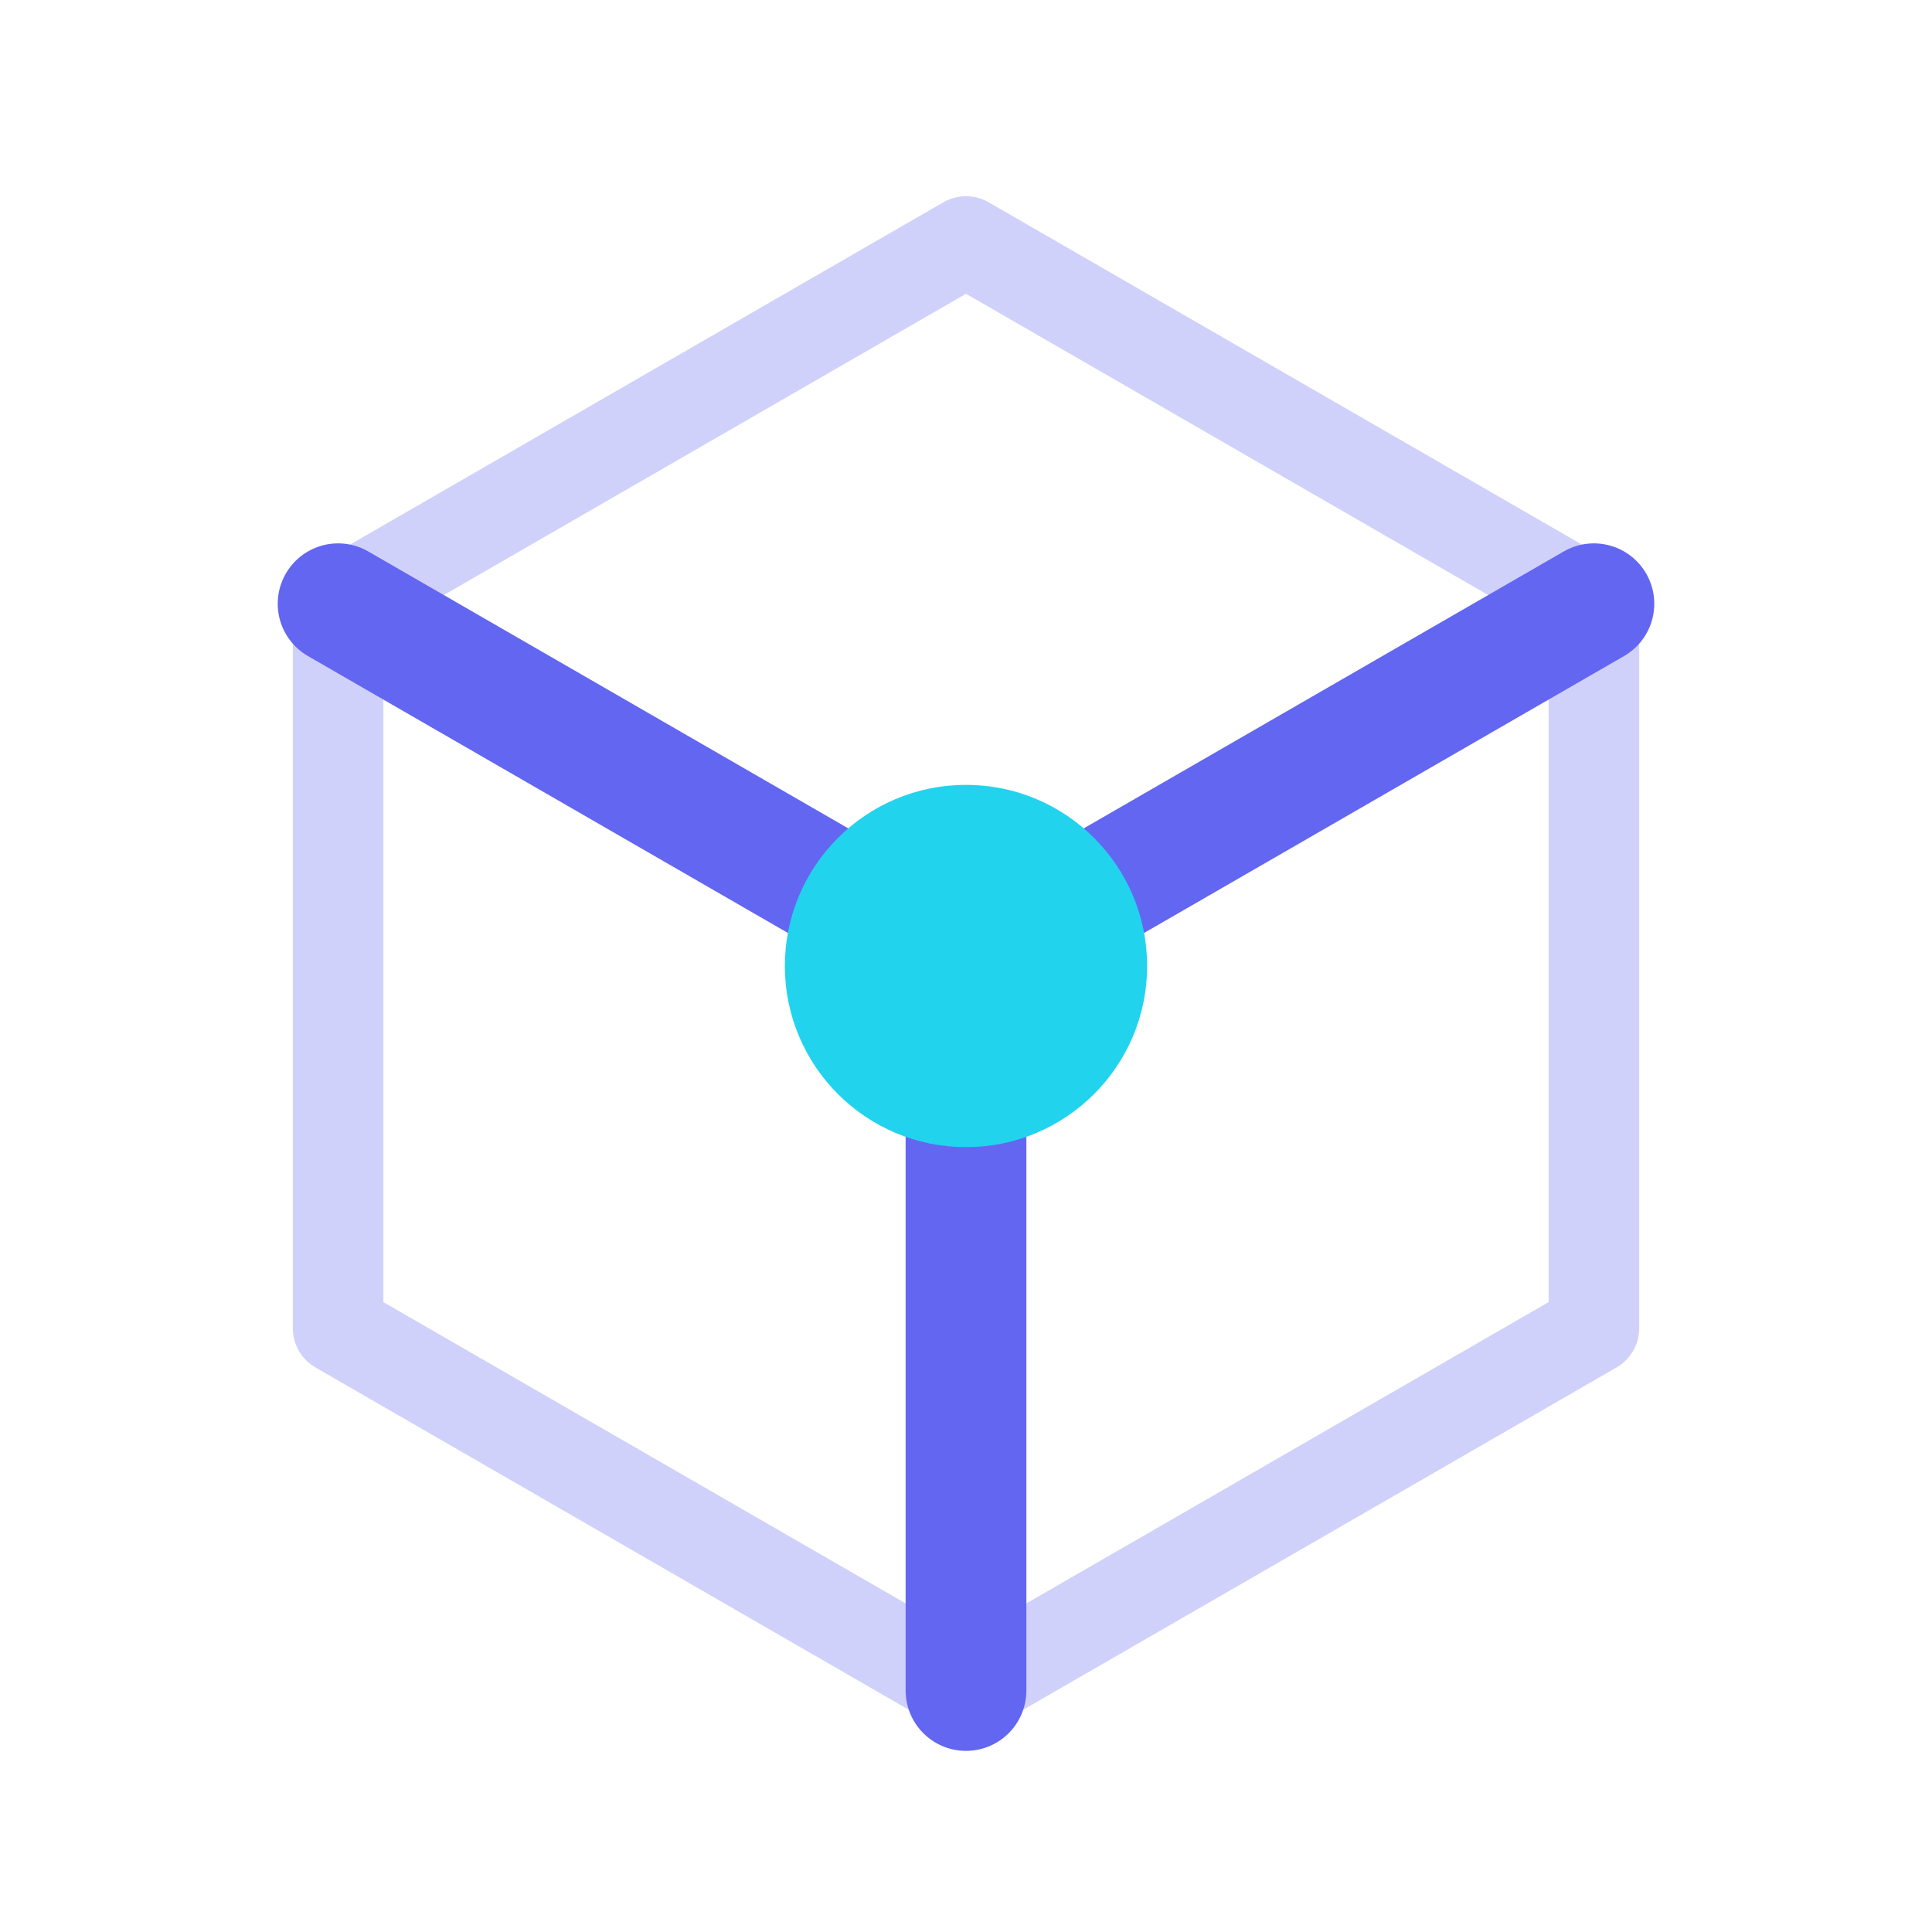
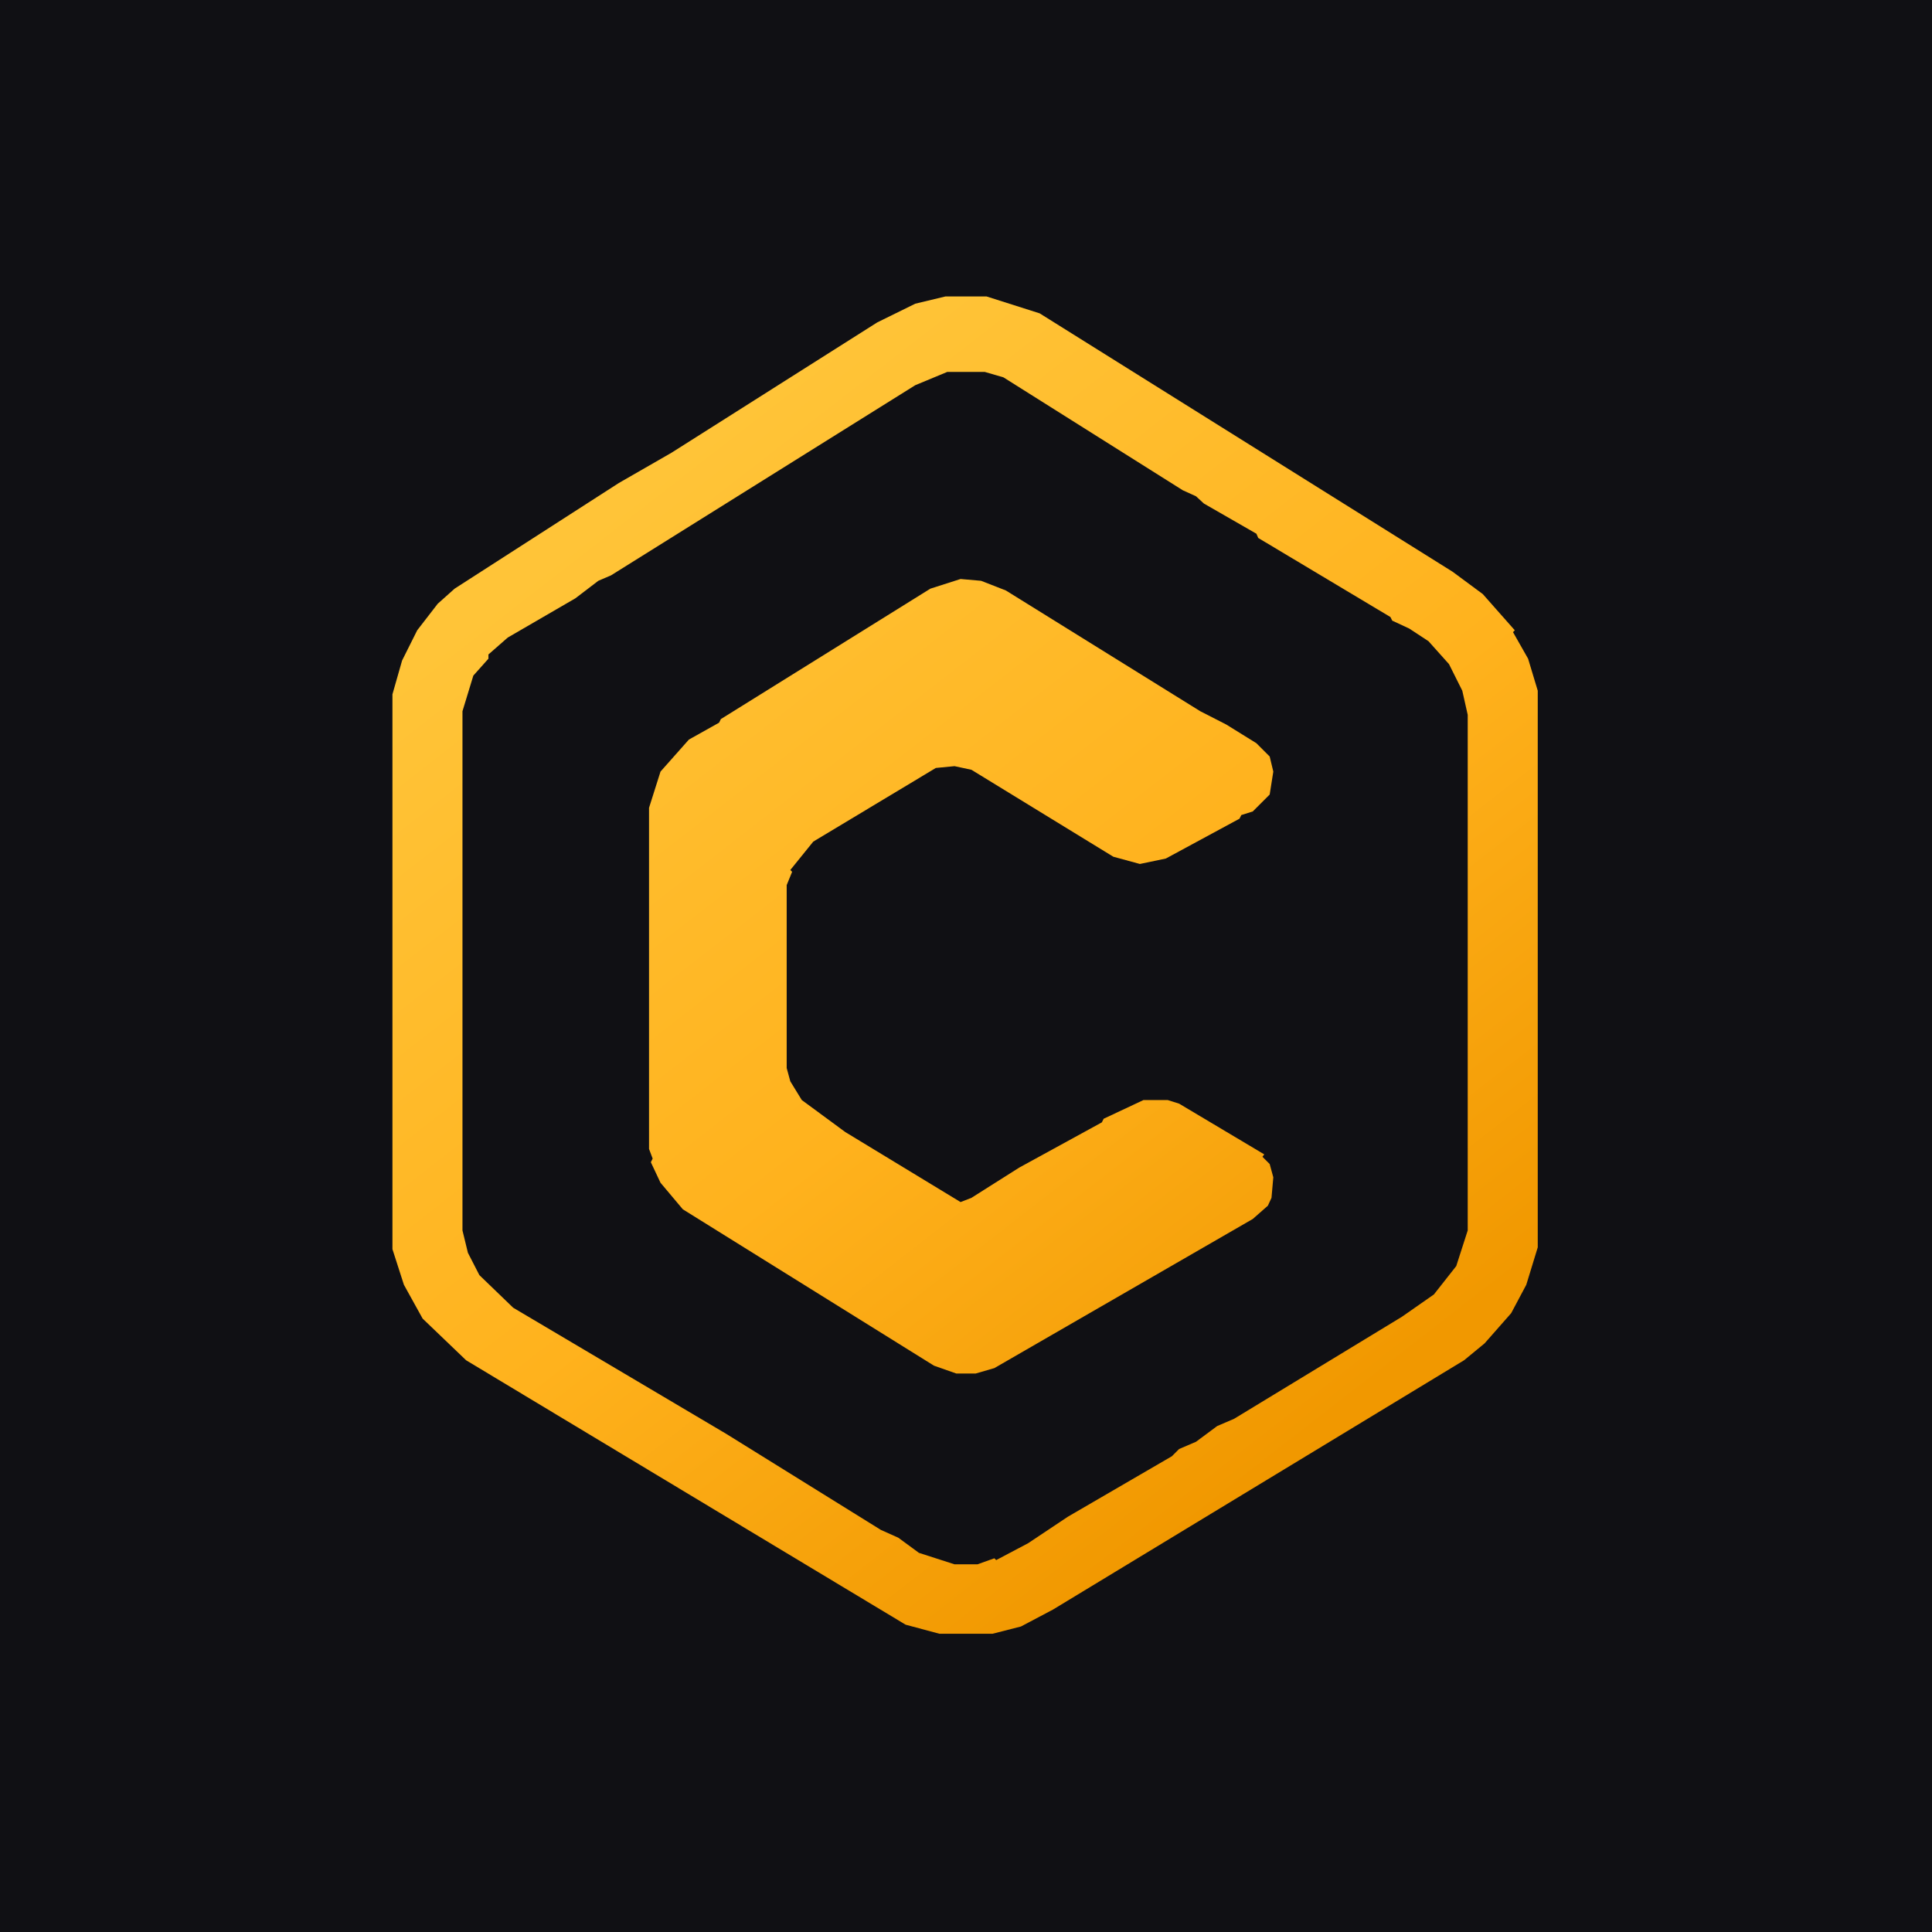
- <svg xmlns="http://www.w3.org/2000/svg" width="32" height="32" viewBox="0 0 32 32">
-   <g transform="translate(16, 16)">
-     <path d="M0 -12L10.4 -6V6L0 12L-10.4 6V-6L0 -12Z" fill="none" stroke="#6366f1" stroke-width="1.5" stroke-linecap="round" stroke-linejoin="round" stroke-opacity="0.3" />
-     <path d="M-10.4 -6L0 0M0 0L10.4 -6M0 0V12" fill="none" stroke="#6366f1" stroke-width="2" stroke-linecap="round" stroke-linejoin="round" />
-     <circle cx="0" cy="0" r="3" fill="#22d3ee" />
-   </g>
+ <svg xmlns="http://www.w3.org/2000/svg" width="32" height="32" viewBox="0 0 32 32" role="img" aria-label="CraftOS logo">
+   <defs>
+     <linearGradient id="amber" x1="25%" y1="12%" x2="76%" y2="88%">
+       <stop offset="0%" stop-color="#ffc438" />
+       <stop offset="55%" stop-color="#ffb21d" />
+       <stop offset="100%" stop-color="#f19800" />
+     </linearGradient>
+   </defs>
+   <rect width="32" height="32" fill="#101014" />
+   <path d="M 15.91,9.59 L 15.41,9.75 L 11.94,11.91 L 11.91,11.97 L 11.41,12.25 L 10.94,12.78 L 10.75,13.38 L 10.75,19.03 L 10.81,19.19 L 10.78,19.25 L 10.94,19.59 L 11.31,20.03 L 15.47,22.62 L 15.84,22.75 L 16.16,22.75 L 16.47,22.66 L 20.75,20.19 L 21.00,19.97 L 21.06,19.84 L 21.09,19.50 L 21.03,19.28 L 20.91,19.16 L 20.94,19.12 L 19.53,18.28 L 19.34,18.22 L 18.94,18.22 L 18.28,18.53 L 18.25,18.59 L 16.88,19.34 L 16.09,19.84 L 15.91,19.91 L 14.00,18.75 L 13.28,18.22 L 13.09,17.91 L 13.03,17.69 L 13.03,14.66 L 13.12,14.44 L 13.09,14.41 L 13.47,13.94 L 15.50,12.72 L 15.81,12.69 L 16.09,12.75 L 18.44,14.19 L 18.88,14.31 L 19.31,14.22 L 20.53,13.56 L 20.56,13.50 L 20.75,13.44 L 21.03,13.16 L 21.09,12.78 L 21.03,12.53 L 20.81,12.31 L 20.31,12.00 L 19.88,11.78 L 16.66,9.78 L 16.25,9.62 Z M 15.66,4.91 L 15.16,5.03 L 14.53,5.34 L 11.12,7.50 L 10.25,8.00 L 7.53,9.75 L 7.25,10.00 L 6.91,10.44 L 6.66,10.94 L 6.50,11.50 L 6.50,20.69 L 6.69,21.28 L 7.00,21.84 L 7.72,22.53 L 15.00,26.91 L 15.56,27.06 L 16.44,27.06 L 16.91,26.94 L 17.44,26.66 L 24.25,22.53 L 24.59,22.25 L 25.03,21.75 L 25.28,21.28 L 25.47,20.66 L 25.47,11.44 L 25.31,10.91 L 25.06,10.47 L 25.09,10.44 L 24.56,9.84 L 24.06,9.47 L 17.22,5.19 L 16.34,4.91 Z M 15.69,6.16 L 16.31,6.16 L 16.62,6.25 L 19.59,8.12 L 19.81,8.22 L 19.94,8.34 L 20.81,8.84 L 20.84,8.91 L 23.03,10.22 L 23.06,10.28 L 23.34,10.41 L 23.66,10.62 L 24.00,11.00 L 24.22,11.44 L 24.31,11.84 L 24.31,20.38 L 24.12,20.97 L 23.75,21.44 L 23.22,21.81 L 20.44,23.50 L 20.16,23.62 L 19.81,23.88 L 19.53,24.00 L 19.41,24.12 L 17.69,25.12 L 17.03,25.56 L 16.50,25.84 L 16.47,25.81 L 16.19,25.91 L 15.81,25.91 L 15.22,25.72 L 14.88,25.47 L 14.59,25.34 L 12.03,23.75 L 8.50,21.66 L 7.94,21.12 L 7.75,20.75 L 7.66,20.38 L 7.66,11.78 L 7.84,11.19 L 8.09,10.91 L 8.09,10.84 L 8.41,10.56 L 9.53,9.91 L 9.91,9.62 L 10.12,9.53 L 15.16,6.38 Z" fill="url(#amber)" fill-rule="evenodd" />
</svg>
